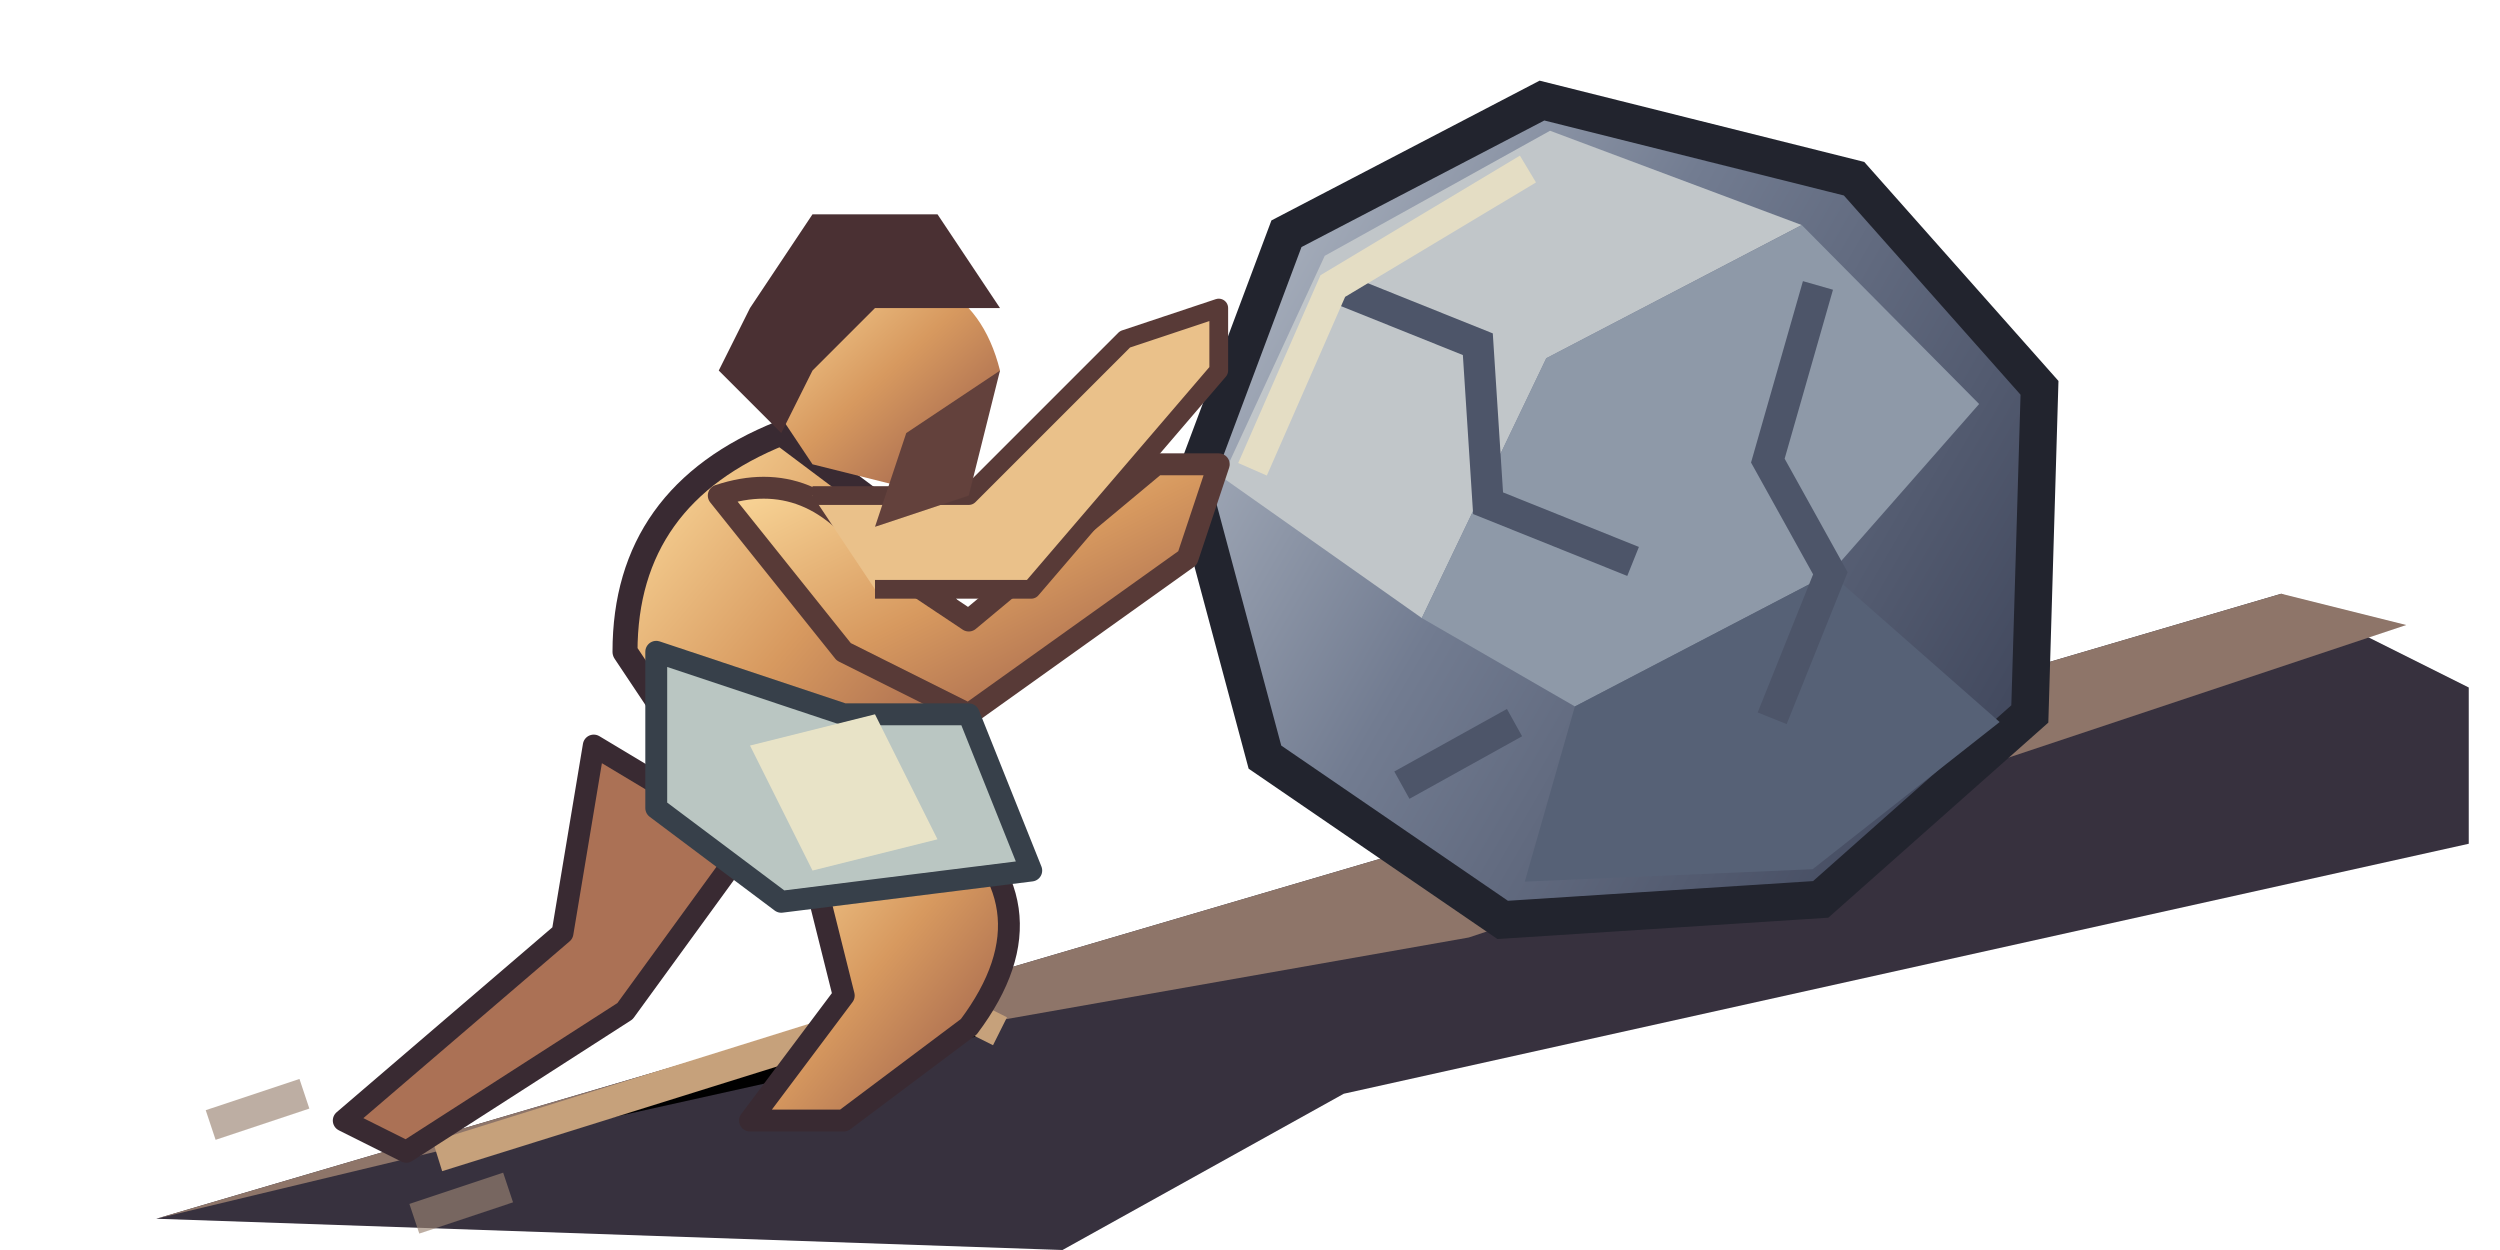
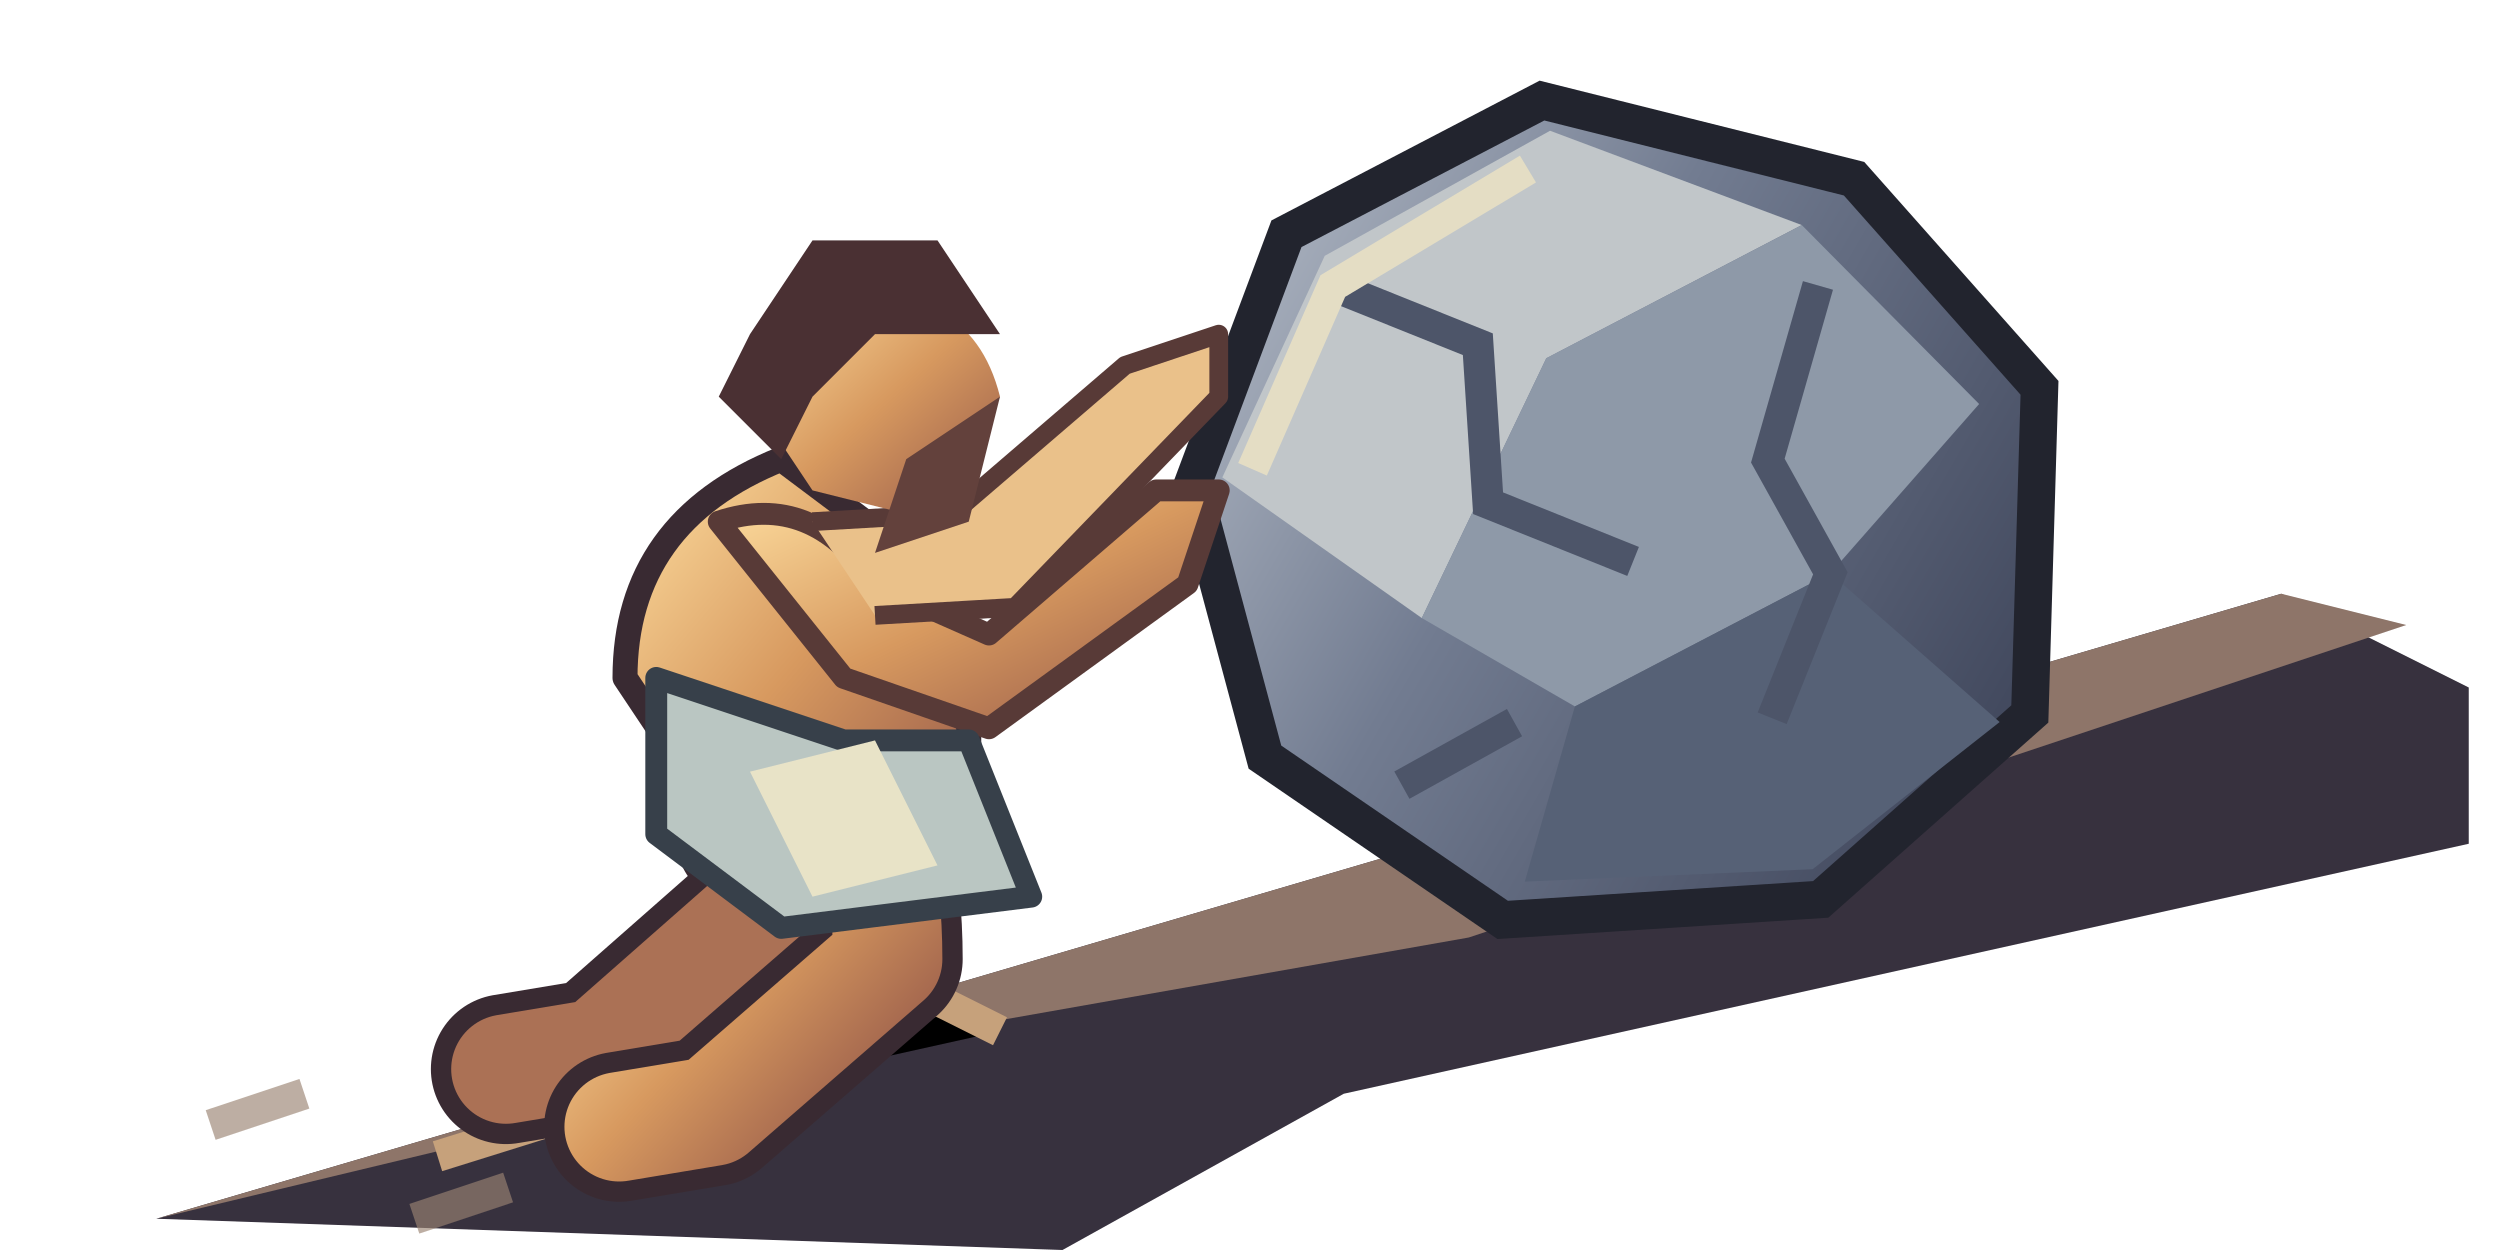
<svg xmlns="http://www.w3.org/2000/svg" width="80" height="40" viewBox="0 0 80 40">
  <defs>
    <linearGradient id="fire" x1="0%" y1="100%" x2="20%" y2="0%">
      <stop stop-color="#ffe595" />
      <stop offset=".42" stop-color="#ffb638" />
      <stop offset=".75" stop-color="#ff6026" />
      <stop offset="1" stop-color="#ca2926" />
    </linearGradient>
    <linearGradient id="stone" x2="100%" y2="100%">
      <stop stop-color="#bdc4ce" />
      <stop offset=".4" stop-color="#727c91" />
      <stop offset="1" stop-color="#33394e" />
    </linearGradient>
    <linearGradient id="skin" x2="100%" y2="100%">
      <stop stop-color="#ffe0a1" />
      <stop offset=".5" stop-color="#d7995f" />
      <stop offset="1" stop-color="#925548" />
    </linearGradient>
    <radialGradient id="glow">
      <stop stop-color="#ff8c27" stop-opacity=".24" />
      <stop offset="1" stop-color="#ff5a1d" stop-opacity="0" />
    </radialGradient>
  </defs>
  <path d="M5 39 L73 19 L79 22 L79 27 L43 35 L34 40Z" fill="#37313e" />
  <path d="M5 39 L73 19 L77 20 L47 30 L30 33Z" fill="#8e7569" />
  <path d="M14 37 L30 32 L32 33 M47 28 L64 23" stroke="#c6a17b" stroke-width="1" />
  <g transform="translate(52 17) rotate(345.0)">
    <path d="M-13 -5 L-8 -12 L1 -14 L10 -9 L14 -1 L11 9 L3 13 L-7 11 L-13 4Z" fill="url(#stone)" stroke="#22242e" stroke-width="1.2" />
    <path d="M-12 -5 L-7 -11 L1 -13 L8 -8 L-1 -6 L-7 1Z" fill="#c1c6c9" />
    <path d="M-7 1 L-1 -6 L8 -8 L12 -1 L6 3 L-3 5Z" fill="#8e99a8" />
    <path d="M-3 5 L6 3 L10 9 L3 12 L-6 10Z" fill="#566176" />
    <path d="M-7 -10 L-3 -7 L-4 -2 L0 1 M8 -6 L5 -1 L6 3 L3 7 M-9 6 L-5 5" stroke="#4d5569" stroke-width="1" fill="none" />
    <path d="M-11 -5 L-7 -10 L0 -12" stroke="#e4ddc4" stroke-width="1" fill="none" />
  </g>
-   <g transform="translate(0 -0.1423505)" stroke-linejoin="round">
-     <path d="M24 27 L20 32.5 L13 37 L11 36 L18 30 L19 24Z" fill="#ab7155" stroke="#392a32" stroke-width=".7" />
-     <path d="M30 26 Q34 29 31 33 L27 36 L24 36 L27 32 L26 28Z" fill="url(#skin)" stroke="#392a32" stroke-width=".7" />
+   <g transform="translate(0 0.6928203)" stroke-linejoin="round">
+     <path d="M24 26 Q24.594 26.261 24.594 28.261 L19.188 33.018 l-3 .5" stroke="#392a32" stroke-width="4.8" fill="none" stroke-linecap="round" />
+     <path d="M24 26 Q24.594 26.261 24.594 28.261 L19.188 33.018 l-3 .5" stroke="#ab7155" stroke-width="3.5" fill="none" stroke-linecap="round" />
+     <path d="M28 26 Q28.406 28.0 28.406 30.0 L22.812 34.865 l-3 .5" stroke="#392a32" stroke-width="4.8" fill="none" stroke-linecap="round" />
+     <path d="M28 26 Q28.406 28.0 28.406 30.0 L22.812 34.865 l-3 .5" stroke="url(#skin)" stroke-width="3.5" fill="none" stroke-linecap="round" />
    <path d="M25 14 Q20 16 20 21 L24 27 L31 26 L31 21 L29 17Z" fill="url(#skin)" stroke="#392a32" stroke-width=".8" />
-     <path d="M23 16 Q26 15 28 18 L31 20 L37 15 L39 15 L38 18 L31 23 L27 21Z" fill="url(#skin)" stroke="#583a37" stroke-width=".7" />
-     <path d="M26 16 L31 16 L36 11 L39 10 L39 12 L33 19 L28 19" fill="#eac18a" stroke="#583a37" stroke-width=".6" />
+     <path d="M23 16 Q26 15 28 18 L31.647 19.612 L37 15 L39 15 L38 18 L31.647 22.612 L27 21Z" fill="url(#skin)" stroke="#583a37" stroke-width=".7" />
+     <path d="M26 16 L30.482 15.741 L36 11 L39 10 L39 12 L32.482 18.741 L28 19" fill="#eac18a" stroke="#583a37" stroke-width=".6" />
    <path d="M21 21 L27 23 L31 23 L33 28 L25 29 L21 26Z" fill="#bac6c2" stroke="#37404a" stroke-width=".7" />
    <path d="M24 24 L26 28 L30 27 L28 23Z" fill="#e8e3c7" />
    <path d="M26 9 Q31 8 32 12 L30 16 L26 15 L24 12Z" fill="url(#skin)" />
    <path d="M24 10 L26 7 L30 7 L32 10 L28 10 L26 12 L25 14 L23 12Z" fill="#4a3033" />
    <path d="M29 14 L32 12 L31 16 L28 17Z" fill="#63413c" />
  </g>
  <path d="M9.741 35 l-3 1 M16.259 38 l-3 1" stroke="#9a8372" stroke-width="1" opacity=".65" />
</svg>
